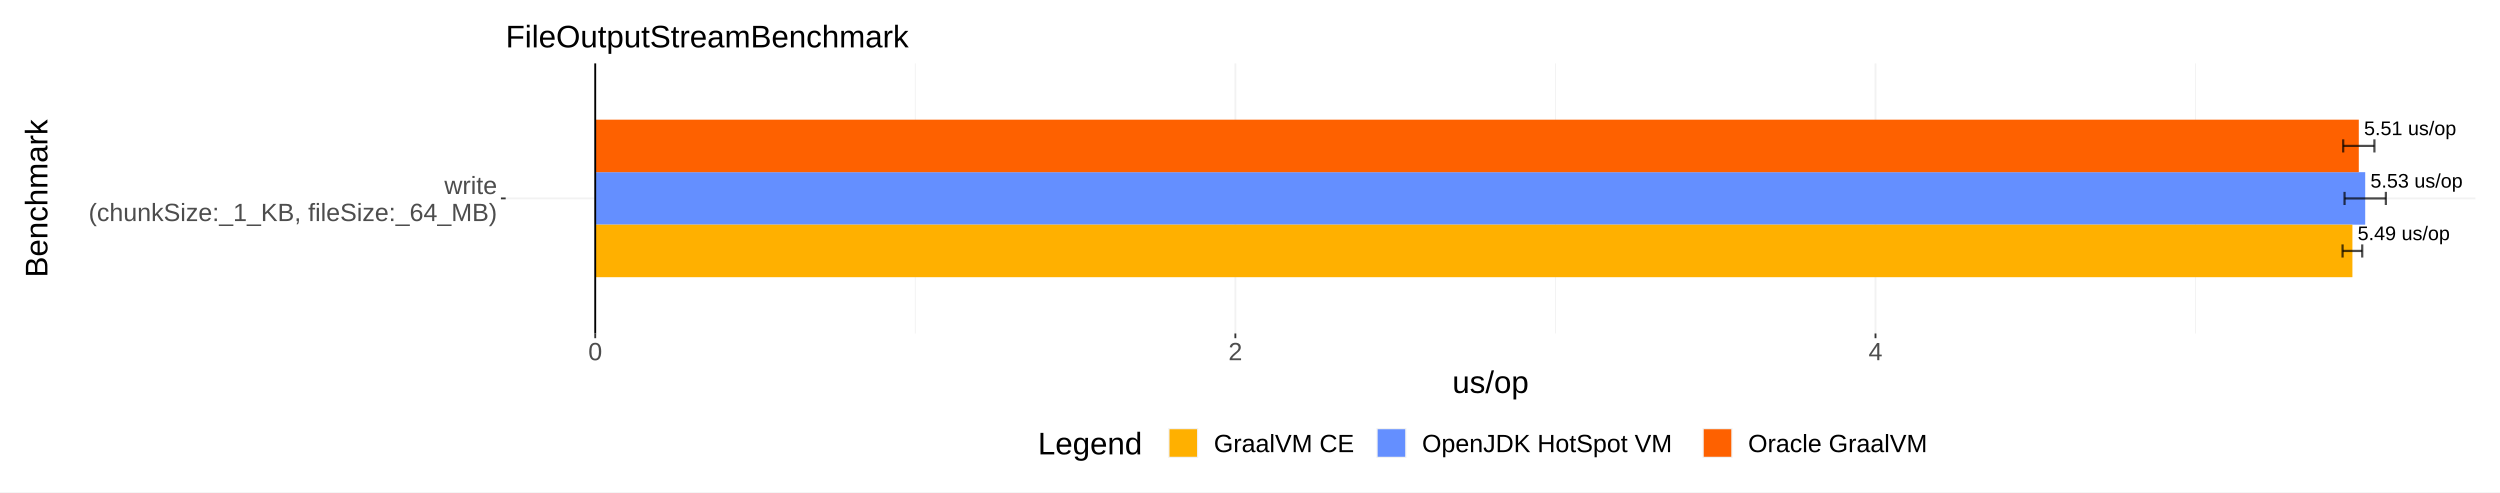
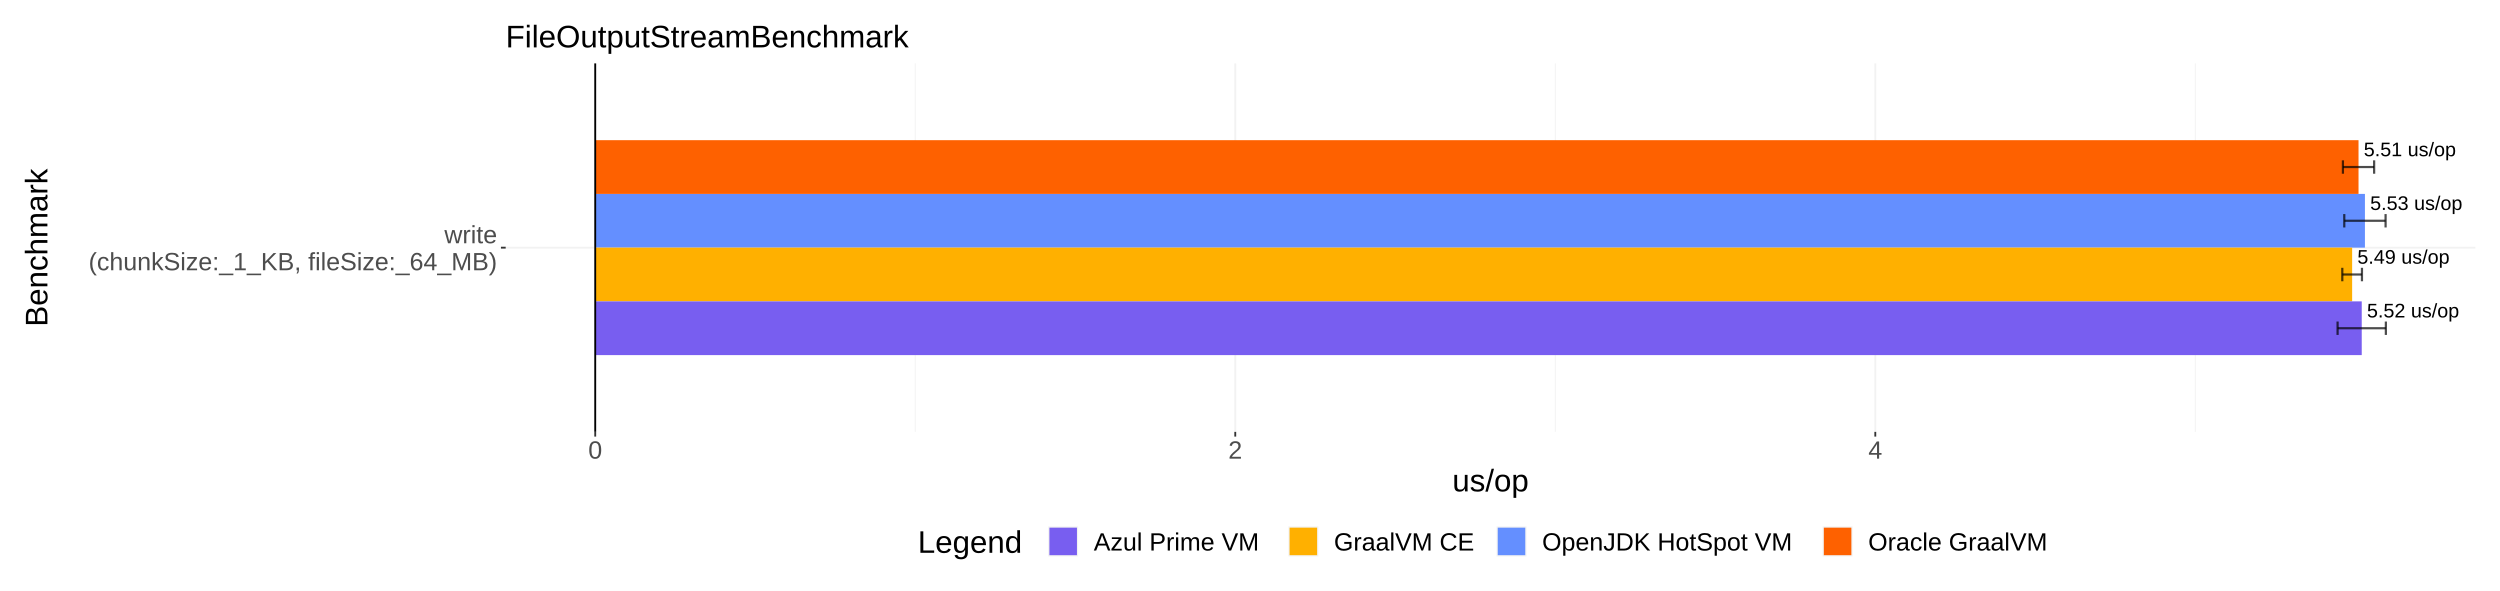
- <svg xmlns="http://www.w3.org/2000/svg" class="svglite" width="1440.00pt" height="283.46pt" viewBox="0 0 1440.00 283.46">
+ <svg xmlns="http://www.w3.org/2000/svg" class="svglite" width="1440.00pt" height="340.16pt" viewBox="0 0 1440.00 340.16">
  <defs>
    <style type="text/css">
    .svglite line, .svglite polyline, .svglite polygon, .svglite path, .svglite rect, .svglite circle {
      fill: none;
      stroke: #000000;
      stroke-linecap: round;
      stroke-linejoin: round;
      stroke-miterlimit: 10.00;
    }
    .svglite text {
      white-space: pre;
    }
  </style>
  </defs>
  <rect width="100%" height="100%" style="stroke: none; fill: #FFFFFF;" />
  <defs>
-     <clipPath id="cpMC4wMHwxNDQwLjAwfDAuMDB8MjgzLjQ2">
-       <rect x="0.00" y="0.00" width="1440.00" height="283.46" />
+     <clipPath id="cpMC4wMHwxNDQwLjAwfDAuMDB8MzQwLjE2">
+       <rect x="0.00" y="0.00" width="1440.00" height="340.16" />
    </clipPath>
  </defs>
-   <g clip-path="url(#cpMC4wMHwxNDQwLjAwfDAuMDB8MjgzLjQ2)">
-     <rect x="0.00" y="0.00" width="1440.00" height="283.46" style="stroke-width: 1.07; stroke: #FFFFFF; fill: #FFFFFF;" />
-     <rect x="291.28" y="36.52" width="1134.55" height="155.54" style="stroke-width: 1.07; stroke: none;" />
-     <polyline points="527.21,192.07 527.21,36.52 " style="stroke-width: 0.53; stroke: #F2F2F2; stroke-linecap: butt;" />
-     <polyline points="895.93,192.07 895.93,36.52 " style="stroke-width: 0.53; stroke: #F2F2F2; stroke-linecap: butt;" />
-     <polyline points="1264.64,192.07 1264.64,36.52 " style="stroke-width: 0.53; stroke: #F2F2F2; stroke-linecap: butt;" />
-     <polyline points="291.28,114.29 1425.83,114.29 " style="stroke-width: 1.07; stroke: #F2F2F2; stroke-linecap: butt;" />
-     <polyline points="342.85,192.07 342.85,36.52 " style="stroke-width: 1.07; stroke: #F2F2F2; stroke-linecap: butt;" />
-     <polyline points="711.57,192.07 711.57,36.52 " style="stroke-width: 1.07; stroke: #F2F2F2; stroke-linecap: butt;" />
-     <polyline points="1080.29,192.07 1080.29,36.52 " style="stroke-width: 1.07; stroke: #F2F2F2; stroke-linecap: butt;" />
-     <rect x="342.85" y="99.17" width="1019.51" height="30.24" style="stroke-width: 1.07; stroke: none; stroke-linecap: butt; stroke-linejoin: miter; fill: #648FFF;" />
-     <rect x="342.85" y="129.42" width="1012.14" height="30.24" style="stroke-width: 1.07; stroke: none; stroke-linecap: butt; stroke-linejoin: miter; fill: #FFB000;" />
-     <rect x="342.85" y="68.93" width="1015.82" height="30.24" style="stroke-width: 1.07; stroke: none; stroke-linecap: butt; stroke-linejoin: miter; fill: #FE6100;" />
-     <text x="1365.36" y="108.07" style="font-size: 11.38px; font-family: &quot;Liberation Sans&quot;;" textLength="60.08px" lengthAdjust="spacingAndGlyphs">5.53 us/op</text>
-     <text x="1357.99" y="138.32" style="font-size: 11.38px; font-family: &quot;Liberation Sans&quot;;" textLength="60.08px" lengthAdjust="spacingAndGlyphs">5.49 us/op</text>
-     <text x="1361.67" y="77.83" style="font-size: 11.38px; font-family: &quot;Liberation Sans&quot;;" textLength="60.08px" lengthAdjust="spacingAndGlyphs">5.51 us/op</text>
-     <polyline points="1374.26,118.08 1374.26,110.51 " style="stroke-width: 1.28; stroke: #000000; stroke-opacity: 0.70; stroke-linecap: butt;" />
-     <polyline points="1374.26,114.29 1350.46,114.29 " style="stroke-width: 1.28; stroke: #000000; stroke-opacity: 0.70; stroke-linecap: butt;" />
-     <polyline points="1350.46,118.08 1350.46,110.51 " style="stroke-width: 1.28; stroke: #000000; stroke-opacity: 0.70; stroke-linecap: butt;" />
-     <polyline points="1360.64,148.32 1360.64,140.76 " style="stroke-width: 1.28; stroke: #000000; stroke-opacity: 0.70; stroke-linecap: butt;" />
-     <polyline points="1360.64,144.54 1349.32,144.54 " style="stroke-width: 1.28; stroke: #000000; stroke-opacity: 0.70; stroke-linecap: butt;" />
-     <polyline points="1349.32,148.32 1349.32,140.76 " style="stroke-width: 1.28; stroke: #000000; stroke-opacity: 0.70; stroke-linecap: butt;" />
-     <polyline points="1367.66,87.83 1367.66,80.27 " style="stroke-width: 1.28; stroke: #000000; stroke-opacity: 0.70; stroke-linecap: butt;" />
-     <polyline points="1367.66,84.05 1349.68,84.05 " style="stroke-width: 1.28; stroke: #000000; stroke-opacity: 0.70; stroke-linecap: butt;" />
-     <polyline points="1349.68,87.83 1349.68,80.27 " style="stroke-width: 1.28; stroke: #000000; stroke-opacity: 0.70; stroke-linecap: butt;" />
-     <line x1="342.85" y1="192.07" x2="342.85" y2="36.52" style="stroke-width: 1.07; stroke-linecap: butt;" />
-     <text x="286.34" y="111.76" text-anchor="end" style="font-size: 14.40px;fill: #4D4D4D; font-family: &quot;Liberation Sans&quot;;" textLength="36.19px" lengthAdjust="spacingAndGlyphs">write</text>
-     <text x="286.34" y="127.32" text-anchor="end" style="font-size: 14.40px;fill: #4D4D4D; font-family: &quot;Liberation Sans&quot;;" textLength="252.56px" lengthAdjust="spacingAndGlyphs">(chunkSize:_1_KB, fileSize:_64_MB)</text>
-     <polyline points="288.54,114.29 291.28,114.29 " style="stroke-width: 1.07; stroke: #333333; stroke-linecap: butt;" />
-     <polyline points="342.85,194.81 342.85,192.07 " style="stroke-width: 1.07; stroke: #333333; stroke-linecap: butt;" />
-     <polyline points="711.57,194.81 711.57,192.07 " style="stroke-width: 1.07; stroke: #333333; stroke-linecap: butt;" />
-     <polyline points="1080.29,194.81 1080.29,192.07 " style="stroke-width: 1.07; stroke: #333333; stroke-linecap: butt;" />
-     <text x="342.85" y="207.49" text-anchor="middle" style="font-size: 14.40px;fill: #4D4D4D; font-family: &quot;Liberation Sans&quot;;" textLength="9.16px" lengthAdjust="spacingAndGlyphs">0</text>
-     <text x="711.57" y="207.49" text-anchor="middle" style="font-size: 14.40px;fill: #4D4D4D; font-family: &quot;Liberation Sans&quot;;" textLength="9.16px" lengthAdjust="spacingAndGlyphs">2</text>
-     <text x="1080.29" y="207.49" text-anchor="middle" style="font-size: 14.40px;fill: #4D4D4D; font-family: &quot;Liberation Sans&quot;;" textLength="9.16px" lengthAdjust="spacingAndGlyphs">4</text>
-     <text x="858.55" y="226.35" text-anchor="middle" style="font-size: 18.00px; font-family: &quot;Liberation Sans&quot;;" textLength="49.28px" lengthAdjust="spacingAndGlyphs">us/op</text>
-     <text transform="translate(27.30,114.29) rotate(-90)" text-anchor="middle" style="font-size: 18.00px; font-family: &quot;Liberation Sans&quot;;" textLength="102.52px" lengthAdjust="spacingAndGlyphs">Benchmark</text>
-     <rect x="592.36" y="241.05" width="532.38" height="28.24" style="stroke-width: 1.07; stroke: none; fill: #FFFFFF;" />
-     <text x="597.84" y="261.73" style="font-size: 18.00px; font-family: &quot;Liberation Sans&quot;;" textLength="66.12px" lengthAdjust="spacingAndGlyphs">Legend</text>
-     <rect x="672.92" y="246.53" width="17.28" height="17.28" style="stroke-width: 1.07; stroke: none; fill: #F2F2F2;" />
-     <rect x="673.63" y="247.24" width="15.86" height="15.86" style="stroke-width: 1.07; stroke: none; stroke-linecap: butt; stroke-linejoin: miter; fill: #FFB000;" />
-     <rect x="792.82" y="246.53" width="17.28" height="17.28" style="stroke-width: 1.07; stroke: none; fill: #F2F2F2;" />
-     <rect x="793.53" y="247.24" width="15.86" height="15.86" style="stroke-width: 1.07; stroke: none; stroke-linecap: butt; stroke-linejoin: miter; fill: #648FFF;" />
-     <rect x="980.65" y="246.53" width="17.28" height="17.28" style="stroke-width: 1.07; stroke: none; fill: #F2F2F2;" />
-     <rect x="981.36" y="247.24" width="15.86" height="15.86" style="stroke-width: 1.07; stroke: none; stroke-linecap: butt; stroke-linejoin: miter; fill: #FE6100;" />
-     <text x="699.17" y="260.42" style="font-size: 14.40px; font-family: &quot;Liberation Sans&quot;;" textLength="84.69px" lengthAdjust="spacingAndGlyphs">GraalVM CE</text>
-     <text x="819.07" y="260.42" style="font-size: 14.40px; font-family: &quot;Liberation Sans&quot;;" textLength="152.61px" lengthAdjust="spacingAndGlyphs">OpenJDK HotSpot VM</text>
-     <text x="1006.89" y="260.42" style="font-size: 14.40px; font-family: &quot;Liberation Sans&quot;;" textLength="112.37px" lengthAdjust="spacingAndGlyphs">Oracle GraalVM</text>
+   <g clip-path="url(#cpMC4wMHwxNDQwLjAwfDAuMDB8MzQwLjE2)">
+     <rect x="0.00" y="-0" width="1440.00" height="340.16" style="stroke-width: 1.07; stroke: #FFFFFF; fill: #FFFFFF;" />
+     <rect x="291.28" y="36.52" width="1134.55" height="212.24" style="stroke-width: 1.07; stroke: none;" />
+     <polyline points="527.18,248.76 527.18,36.52 " style="stroke-width: 0.53; stroke: #F2F2F2; stroke-linecap: butt;" />
+     <polyline points="895.84,248.76 895.84,36.52 " style="stroke-width: 0.53; stroke: #F2F2F2; stroke-linecap: butt;" />
+     <polyline points="1264.50,248.76 1264.50,36.52 " style="stroke-width: 0.53; stroke: #F2F2F2; stroke-linecap: butt;" />
+     <polyline points="291.28,142.64 1425.83,142.64 " style="stroke-width: 1.07; stroke: #F2F2F2; stroke-linecap: butt;" />
+     <polyline points="342.85,248.76 342.85,36.52 " style="stroke-width: 1.07; stroke: #F2F2F2; stroke-linecap: butt;" />
+     <polyline points="711.51,248.76 711.51,36.52 " style="stroke-width: 1.07; stroke: #F2F2F2; stroke-linecap: butt;" />
+     <polyline points="1080.17,248.76 1080.17,36.52 " style="stroke-width: 1.07; stroke: #F2F2F2; stroke-linecap: butt;" />
+     <rect x="342.85" y="111.69" width="1019.35" height="30.95" style="stroke-width: 1.07; stroke: none; stroke-linecap: butt; stroke-linejoin: miter; fill: #648FFF;" />
+     <rect x="342.85" y="142.64" width="1011.98" height="30.95" style="stroke-width: 1.07; stroke: none; stroke-linecap: butt; stroke-linejoin: miter; fill: #FFB000;" />
+     <rect x="342.85" y="80.74" width="1015.66" height="30.95" style="stroke-width: 1.07; stroke: none; stroke-linecap: butt; stroke-linejoin: miter; fill: #FE6100;" />
+     <rect x="342.85" y="173.59" width="1017.51" height="30.95" style="stroke-width: 1.07; stroke: none; stroke-linecap: butt; stroke-linejoin: miter; fill: #785EF0;" />
+     <text x="1365.20" y="120.94" style="font-size: 11.38px; font-family: &quot;Liberation Sans&quot;;" textLength="60.08px" lengthAdjust="spacingAndGlyphs">5.53 us/op</text>
+     <text x="1357.83" y="151.90" style="font-size: 11.38px; font-family: &quot;Liberation Sans&quot;;" textLength="60.08px" lengthAdjust="spacingAndGlyphs">5.49 us/op</text>
+     <text x="1361.51" y="89.99" style="font-size: 11.38px; font-family: &quot;Liberation Sans&quot;;" textLength="60.08px" lengthAdjust="spacingAndGlyphs">5.51 us/op</text>
+     <text x="1363.36" y="182.85" style="font-size: 11.38px; font-family: &quot;Liberation Sans&quot;;" textLength="60.08px" lengthAdjust="spacingAndGlyphs">5.52 us/op</text>
+     <polyline points="1374.10,131.03 1374.10,123.30 " style="stroke-width: 1.28; stroke: #000000; stroke-opacity: 0.70; stroke-linecap: butt;" />
+     <polyline points="1374.10,127.17 1350.30,127.17 " style="stroke-width: 1.28; stroke: #000000; stroke-opacity: 0.70; stroke-linecap: butt;" />
+     <polyline points="1350.30,131.03 1350.30,123.30 " style="stroke-width: 1.28; stroke: #000000; stroke-opacity: 0.70; stroke-linecap: butt;" />
+     <polyline points="1360.49,161.99 1360.49,154.25 " style="stroke-width: 1.28; stroke: #000000; stroke-opacity: 0.70; stroke-linecap: butt;" />
+     <polyline points="1360.49,158.12 1349.16,158.12 " style="stroke-width: 1.28; stroke: #000000; stroke-opacity: 0.70; stroke-linecap: butt;" />
+     <polyline points="1349.16,161.99 1349.16,154.25 " style="stroke-width: 1.28; stroke: #000000; stroke-opacity: 0.70; stroke-linecap: butt;" />
+     <polyline points="1367.50,100.08 1367.50,92.35 " style="stroke-width: 1.28; stroke: #000000; stroke-opacity: 0.70; stroke-linecap: butt;" />
+     <polyline points="1367.50,96.21 1349.52,96.21 " style="stroke-width: 1.28; stroke: #000000; stroke-opacity: 0.70; stroke-linecap: butt;" />
+     <polyline points="1349.52,100.08 1349.52,92.35 " style="stroke-width: 1.28; stroke: #000000; stroke-opacity: 0.70; stroke-linecap: butt;" />
+     <polyline points="1374.26,192.94 1374.26,185.20 " style="stroke-width: 1.28; stroke: #000000; stroke-opacity: 0.70; stroke-linecap: butt;" />
+     <polyline points="1374.26,189.07 1346.45,189.07 " style="stroke-width: 1.28; stroke: #000000; stroke-opacity: 0.70; stroke-linecap: butt;" />
+     <polyline points="1346.45,192.94 1346.45,185.20 " style="stroke-width: 1.28; stroke: #000000; stroke-opacity: 0.70; stroke-linecap: butt;" />
+     <line x1="342.85" y1="248.76" x2="342.85" y2="36.52" style="stroke-width: 1.07; stroke-linecap: butt;" />
+     <text x="286.34" y="140.11" text-anchor="end" style="font-size: 14.40px;fill: #4D4D4D; font-family: &quot;Liberation Sans&quot;;" textLength="36.19px" lengthAdjust="spacingAndGlyphs">write</text>
+     <text x="286.34" y="155.66" text-anchor="end" style="font-size: 14.40px;fill: #4D4D4D; font-family: &quot;Liberation Sans&quot;;" textLength="252.56px" lengthAdjust="spacingAndGlyphs">(chunkSize:_1_KB, fileSize:_64_MB)</text>
+     <polyline points="288.54,142.64 291.28,142.64 " style="stroke-width: 1.07; stroke: #333333; stroke-linecap: butt;" />
+     <polyline points="342.85,251.50 342.85,248.76 " style="stroke-width: 1.07; stroke: #333333; stroke-linecap: butt;" />
+     <polyline points="711.51,251.50 711.51,248.76 " style="stroke-width: 1.07; stroke: #333333; stroke-linecap: butt;" />
+     <polyline points="1080.17,251.50 1080.17,248.76 " style="stroke-width: 1.07; stroke: #333333; stroke-linecap: butt;" />
+     <text x="342.85" y="264.18" text-anchor="middle" style="font-size: 14.40px;fill: #4D4D4D; font-family: &quot;Liberation Sans&quot;;" textLength="9.16px" lengthAdjust="spacingAndGlyphs">0</text>
+     <text x="711.51" y="264.18" text-anchor="middle" style="font-size: 14.40px;fill: #4D4D4D; font-family: &quot;Liberation Sans&quot;;" textLength="9.16px" lengthAdjust="spacingAndGlyphs">2</text>
+     <text x="1080.17" y="264.18" text-anchor="middle" style="font-size: 14.40px;fill: #4D4D4D; font-family: &quot;Liberation Sans&quot;;" textLength="9.16px" lengthAdjust="spacingAndGlyphs">4</text>
+     <text x="858.55" y="283.04" text-anchor="middle" style="font-size: 18.00px; font-family: &quot;Liberation Sans&quot;;" textLength="49.28px" lengthAdjust="spacingAndGlyphs">us/op</text>
+     <text transform="translate(27.30,142.64) rotate(-90)" text-anchor="middle" style="font-size: 18.00px; font-family: &quot;Liberation Sans&quot;;" textLength="102.52px" lengthAdjust="spacingAndGlyphs">Benchmark</text>
+     <rect x="523.19" y="297.75" width="670.73" height="28.24" style="stroke-width: 1.07; stroke: none; fill: #FFFFFF;" />
+     <text x="528.67" y="318.43" style="font-size: 18.00px; font-family: &quot;Liberation Sans&quot;;" textLength="66.12px" lengthAdjust="spacingAndGlyphs">Legend</text>
+     <rect x="603.75" y="303.22" width="17.28" height="17.28" style="stroke-width: 1.07; stroke: none; fill: #F2F2F2;" />
+     <rect x="604.46" y="303.93" width="15.86" height="15.86" style="stroke-width: 1.07; stroke: none; stroke-linecap: butt; stroke-linejoin: miter; fill: #785EF0;" />
+     <rect x="742.10" y="303.22" width="17.28" height="17.28" style="stroke-width: 1.07; stroke: none; fill: #F2F2F2;" />
+     <rect x="742.80" y="303.93" width="15.86" height="15.86" style="stroke-width: 1.07; stroke: none; stroke-linecap: butt; stroke-linejoin: miter; fill: #FFB000;" />
+     <rect x="862.00" y="303.22" width="17.28" height="17.28" style="stroke-width: 1.07; stroke: none; fill: #F2F2F2;" />
+     <rect x="862.70" y="303.93" width="15.86" height="15.86" style="stroke-width: 1.07; stroke: none; stroke-linecap: butt; stroke-linejoin: miter; fill: #648FFF;" />
+     <rect x="1049.82" y="303.22" width="17.28" height="17.28" style="stroke-width: 1.07; stroke: none; fill: #F2F2F2;" />
+     <rect x="1050.53" y="303.93" width="15.86" height="15.86" style="stroke-width: 1.07; stroke: none; stroke-linecap: butt; stroke-linejoin: miter; fill: #FE6100;" />
+     <text x="630.00" y="317.11" style="font-size: 14.40px; font-family: &quot;Liberation Sans&quot;;" textLength="103.13px" lengthAdjust="spacingAndGlyphs">Azul Prime VM</text>
+     <text x="768.34" y="317.11" style="font-size: 14.40px; font-family: &quot;Liberation Sans&quot;;" textLength="84.69px" lengthAdjust="spacingAndGlyphs">GraalVM CE</text>
+     <text x="888.24" y="317.11" style="font-size: 14.40px; font-family: &quot;Liberation Sans&quot;;" textLength="152.61px" lengthAdjust="spacingAndGlyphs">OpenJDK HotSpot VM</text>
+     <text x="1076.07" y="317.11" style="font-size: 14.40px; font-family: &quot;Liberation Sans&quot;;" textLength="112.37px" lengthAdjust="spacingAndGlyphs">Oracle GraalVM</text>
    <text x="291.28" y="27.30" style="font-size: 18.00px; font-family: &quot;Liberation Sans&quot;;" textLength="260.29px" lengthAdjust="spacingAndGlyphs">FileOutputStreamBenchmark</text>
  </g>
</svg>
